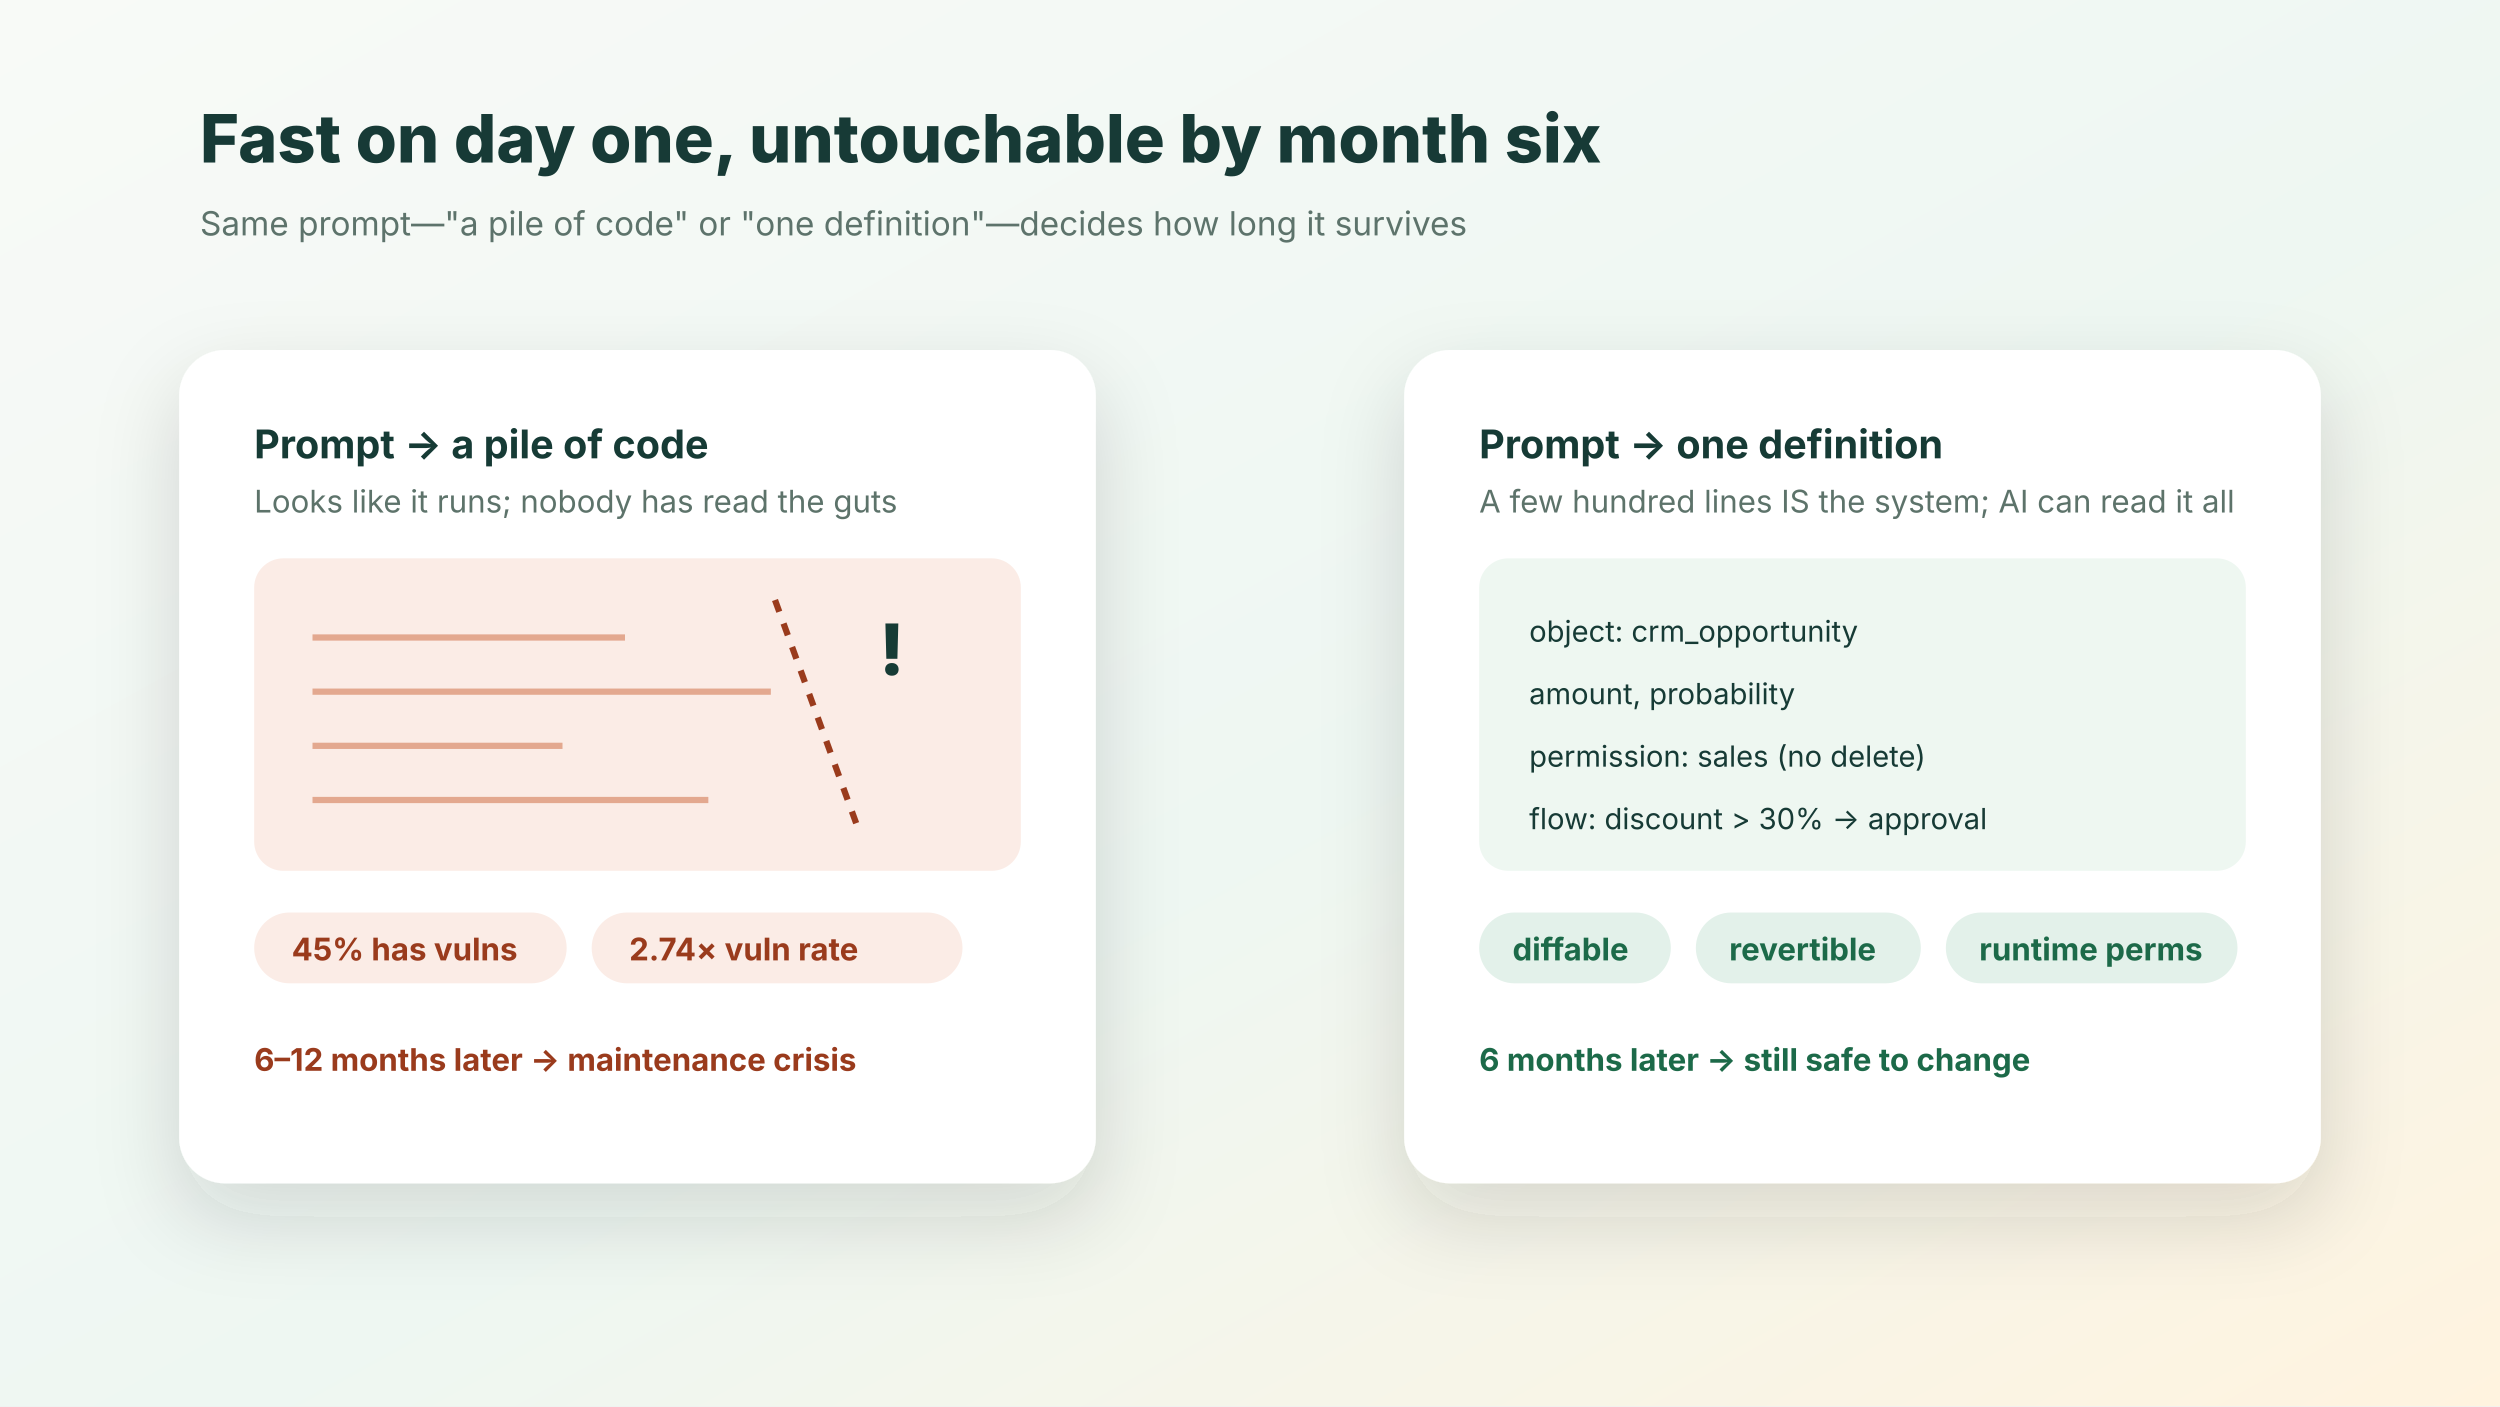
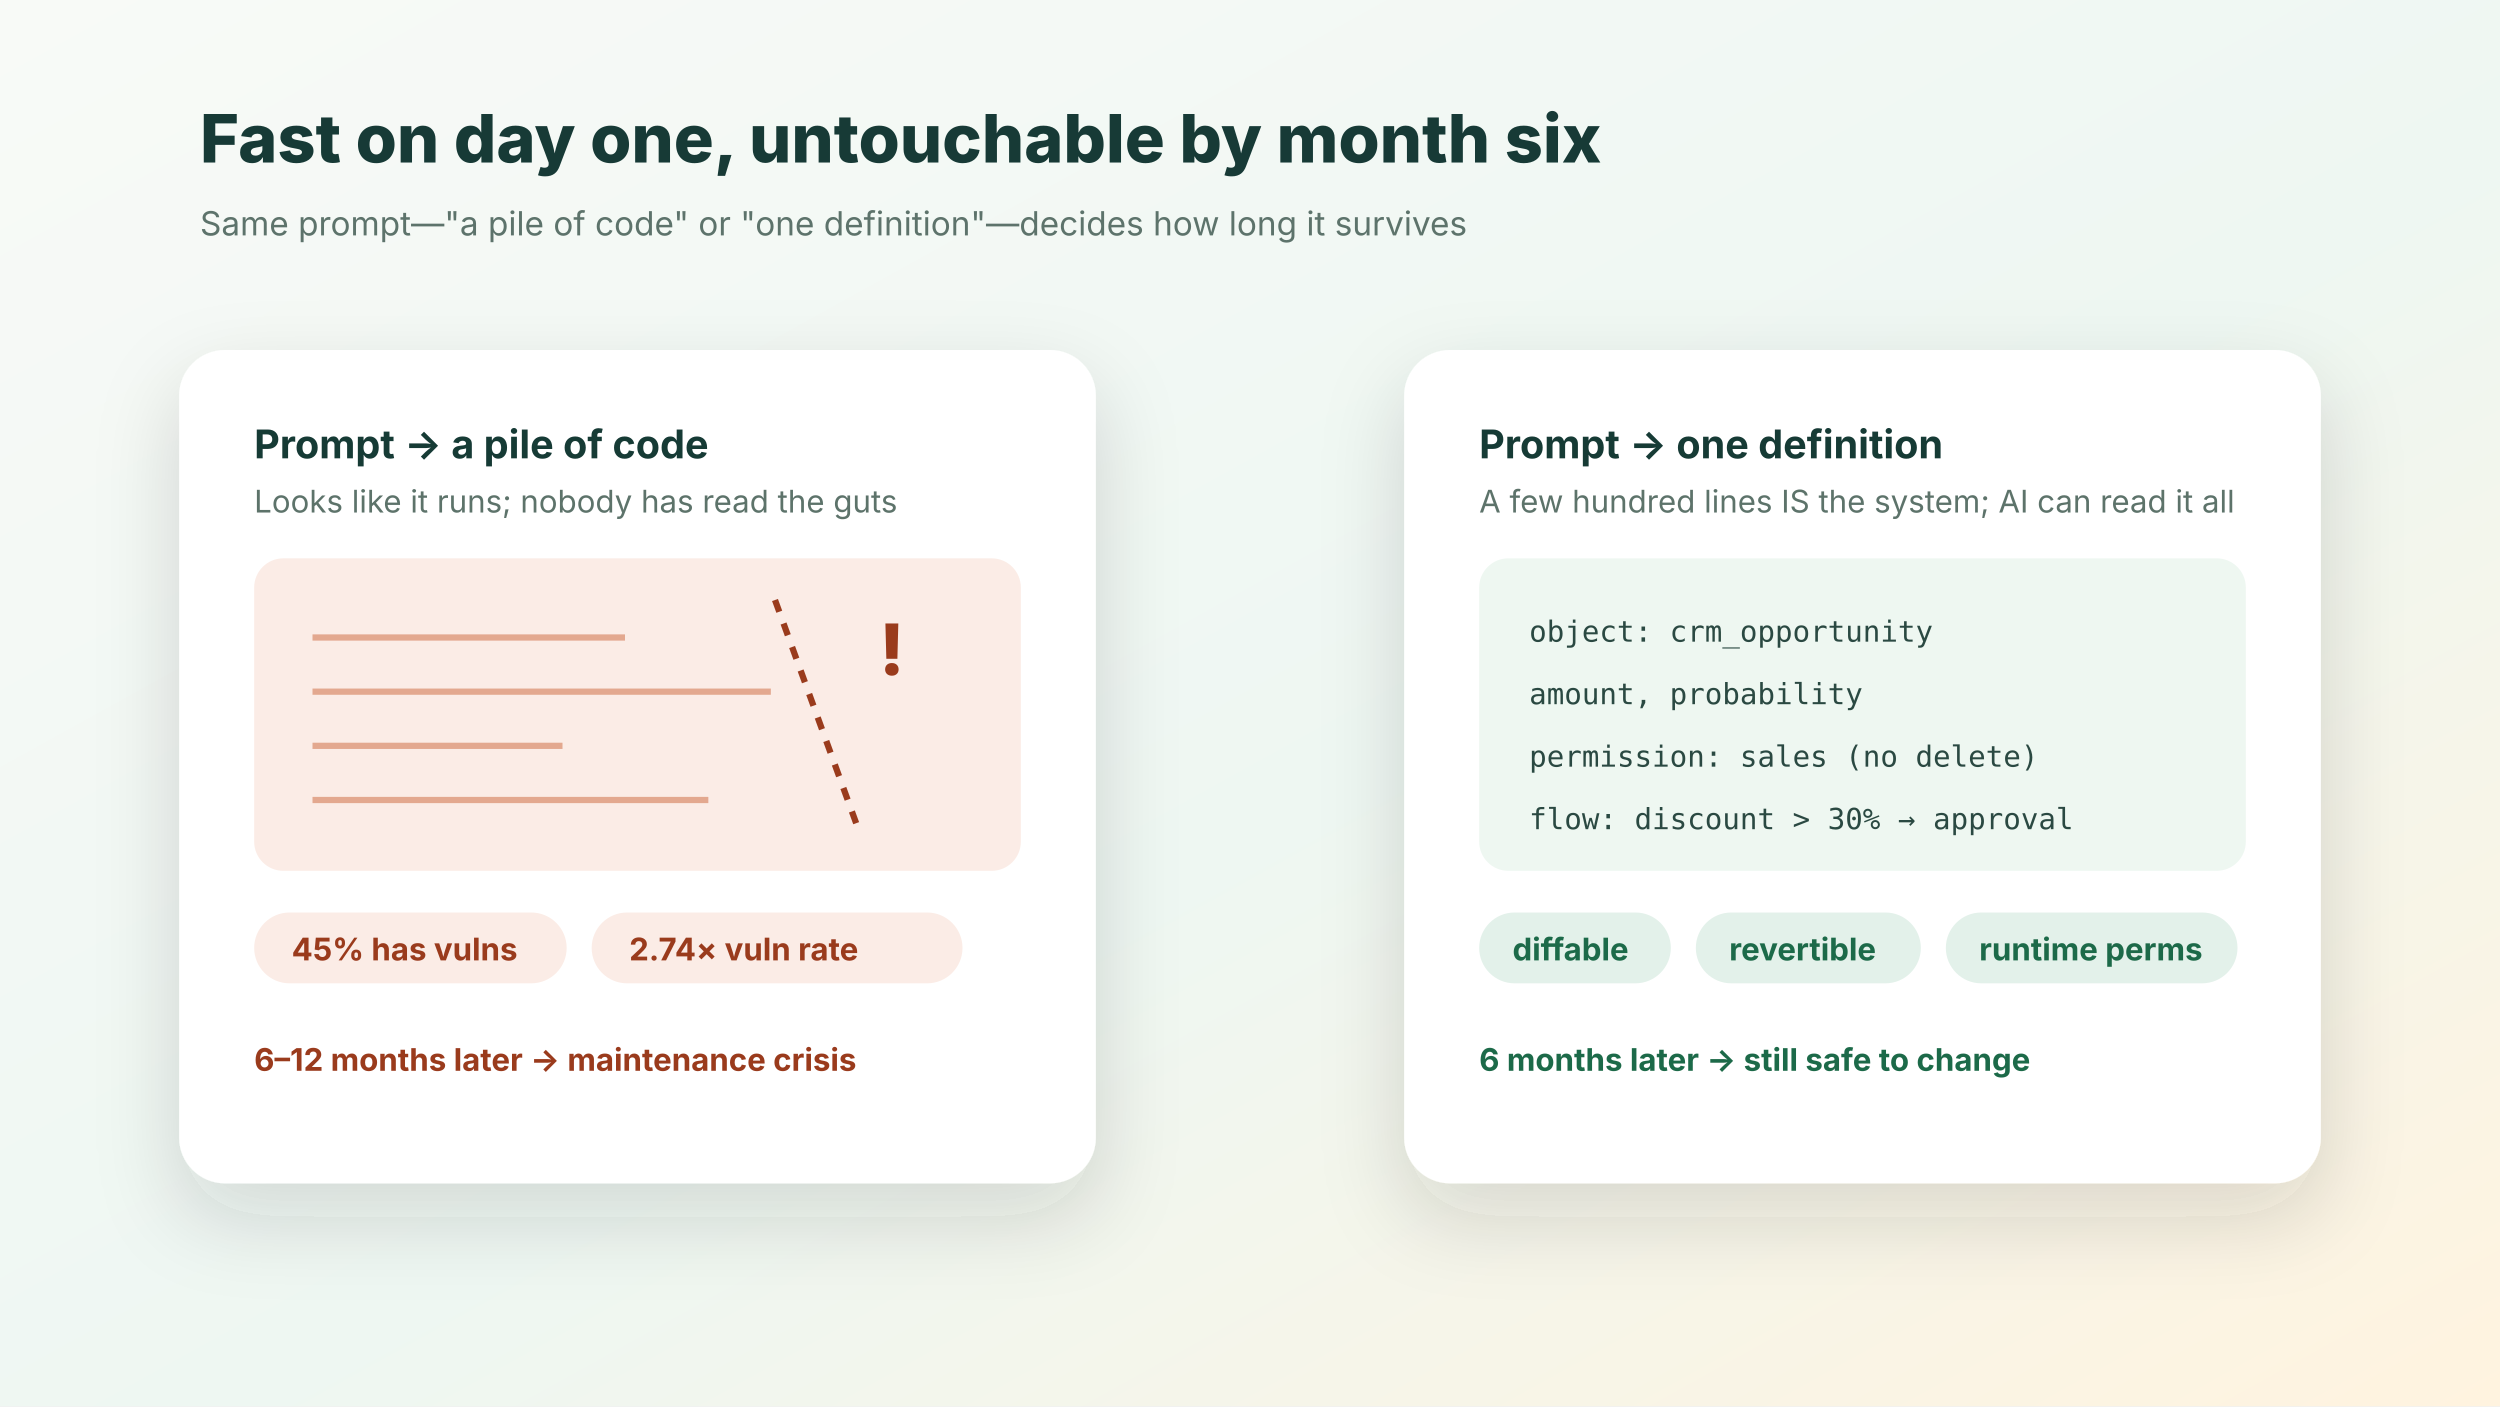
<svg xmlns="http://www.w3.org/2000/svg" viewBox="0 0 1200 675" role="img" aria-label="Generating a pile of code versus generating one definition">
  <defs>
    <linearGradient id="bg" x1="0" x2="1" y1="0" y2="1">
      <stop stop-color="#f8faf7" />
      <stop offset=".55" stop-color="#eef7f2" />
      <stop offset="1" stop-color="#fff3df" />
    </linearGradient>
    <filter id="shadow" x="-20%" y="-20%" width="140%" height="150%">
      <feDropShadow dx="0" dy="16" stdDeviation="20" flood-color="#24342f" flood-opacity=".15" />
    </filter>
    <style>
      text{font-family:-apple-system,BlinkMacSystemFont,"Segoe UI",sans-serif;fill:#173a36}
      .tiny{font-size:16px;fill:#5d736b}.label{font-size:19px;font-weight:720}.invert{fill:#eafff6}.soft{fill:#5d736b;font-size:15px}
      .warn{font-size:15px;font-weight:650;fill:#9a3b1f}.ok{font-size:15px;font-weight:650;fill:#1f6b4a}
    </style>
  </defs>
  <rect width="1200" height="675" fill="url(#bg)" />
  <text x="96" y="78" font-size="32" font-weight="780">Fast on day one, untouchable by month six</text>
  <text x="96" y="113" class="tiny">Same prompt—"a pile of code" or "one definition"—decides how long it survives</text>
  <g transform="translate(86 168)" filter="url(#shadow)">
    <rect width="440" height="400" rx="22" fill="#ffffff" />
    <text x="36" y="52" class="label">Prompt → a pile of code</text>
    <text x="36" y="78" class="soft">Looks like it runs; nobody has read the guts</text>
    <g transform="translate(36 100)">
      <rect width="368" height="150" rx="14" fill="#fbece6" />
      <g stroke="#d98b6a" stroke-width="3" opacity=".7">
        <path d="M28 38 h150" />
        <path d="M28 64 h220" />
        <path d="M28 90 h120" />
        <path d="M28 116 h190" />
      </g>
      <path d="M250 20 l40 110" stroke="#9a3b1f" stroke-width="3" stroke-dasharray="6 6" />
-       <text x="300" y="56" font-size="34" fill="#9a3b1f" font-weight="800">!</text>
+       <text x="300" y="56" font-size="34" style="fill:#9a3b1f" font-weight="800">!</text>
    </g>
    <g transform="translate(36 270)">
      <rect width="150" height="34" rx="17" fill="#fbece6" />
      <text x="18" y="23" class="warn">45% has vulns</text>
      <rect x="162" y="0" width="178" height="34" rx="17" fill="#fbece6" />
      <text x="180" y="23" class="warn">2.74× vuln rate</text>
    </g>
    <text x="36" y="346" class="warn">6–12 months later → maintenance crisis</text>
  </g>
  <g transform="translate(674 168)" filter="url(#shadow)">
    <rect width="440" height="400" rx="22" fill="#ffffff" />
    <text x="36" y="52" class="label">Prompt → one definition</text>
    <text x="36" y="78" class="soft">A few hundred lines IS the system; AI can read it all</text>
    <g transform="translate(36 100)" font-family="ui-monospace,Menlo,monospace" font-size="14" fill="#2c4a43">
      <rect width="368" height="150" rx="14" fill="#eef7f1" />
-       <text x="24" y="40">object: crm_opportunity</text>
-       <text x="24" y="70">  amount, probability</text>
-       <text x="24" y="100">permission: sales (no delete)</text>
-       <text x="24" y="130">flow: discount &gt; 30% → approval</text>
+       <text x="24" y="40" style="fill:#2c4a43;font-family:ui-monospace,Menlo,monospace">object: crm_opportunity</text>
+       <text x="24" y="70" style="fill:#2c4a43;font-family:ui-monospace,Menlo,monospace">  amount, probability</text>
+       <text x="24" y="100" style="fill:#2c4a43;font-family:ui-monospace,Menlo,monospace">permission: sales (no delete)</text>
+       <text x="24" y="130" style="fill:#2c4a43;font-family:ui-monospace,Menlo,monospace">flow: discount &gt; 30% → approval</text>
    </g>
    <g transform="translate(36 270)">
      <rect width="92" height="34" rx="17" fill="#e3f1ea" />
      <text x="16" y="23" class="ok">diffable</text>
      <rect x="104" y="0" width="108" height="34" rx="17" fill="#e3f1ea" />
      <text x="120" y="23" class="ok">revertible</text>
      <rect x="224" y="0" width="140" height="34" rx="17" fill="#e3f1ea" />
      <text x="240" y="23" class="ok">runtime perms</text>
    </g>
    <text x="36" y="346" class="ok">6 months later → still safe to change</text>
  </g>
</svg>
